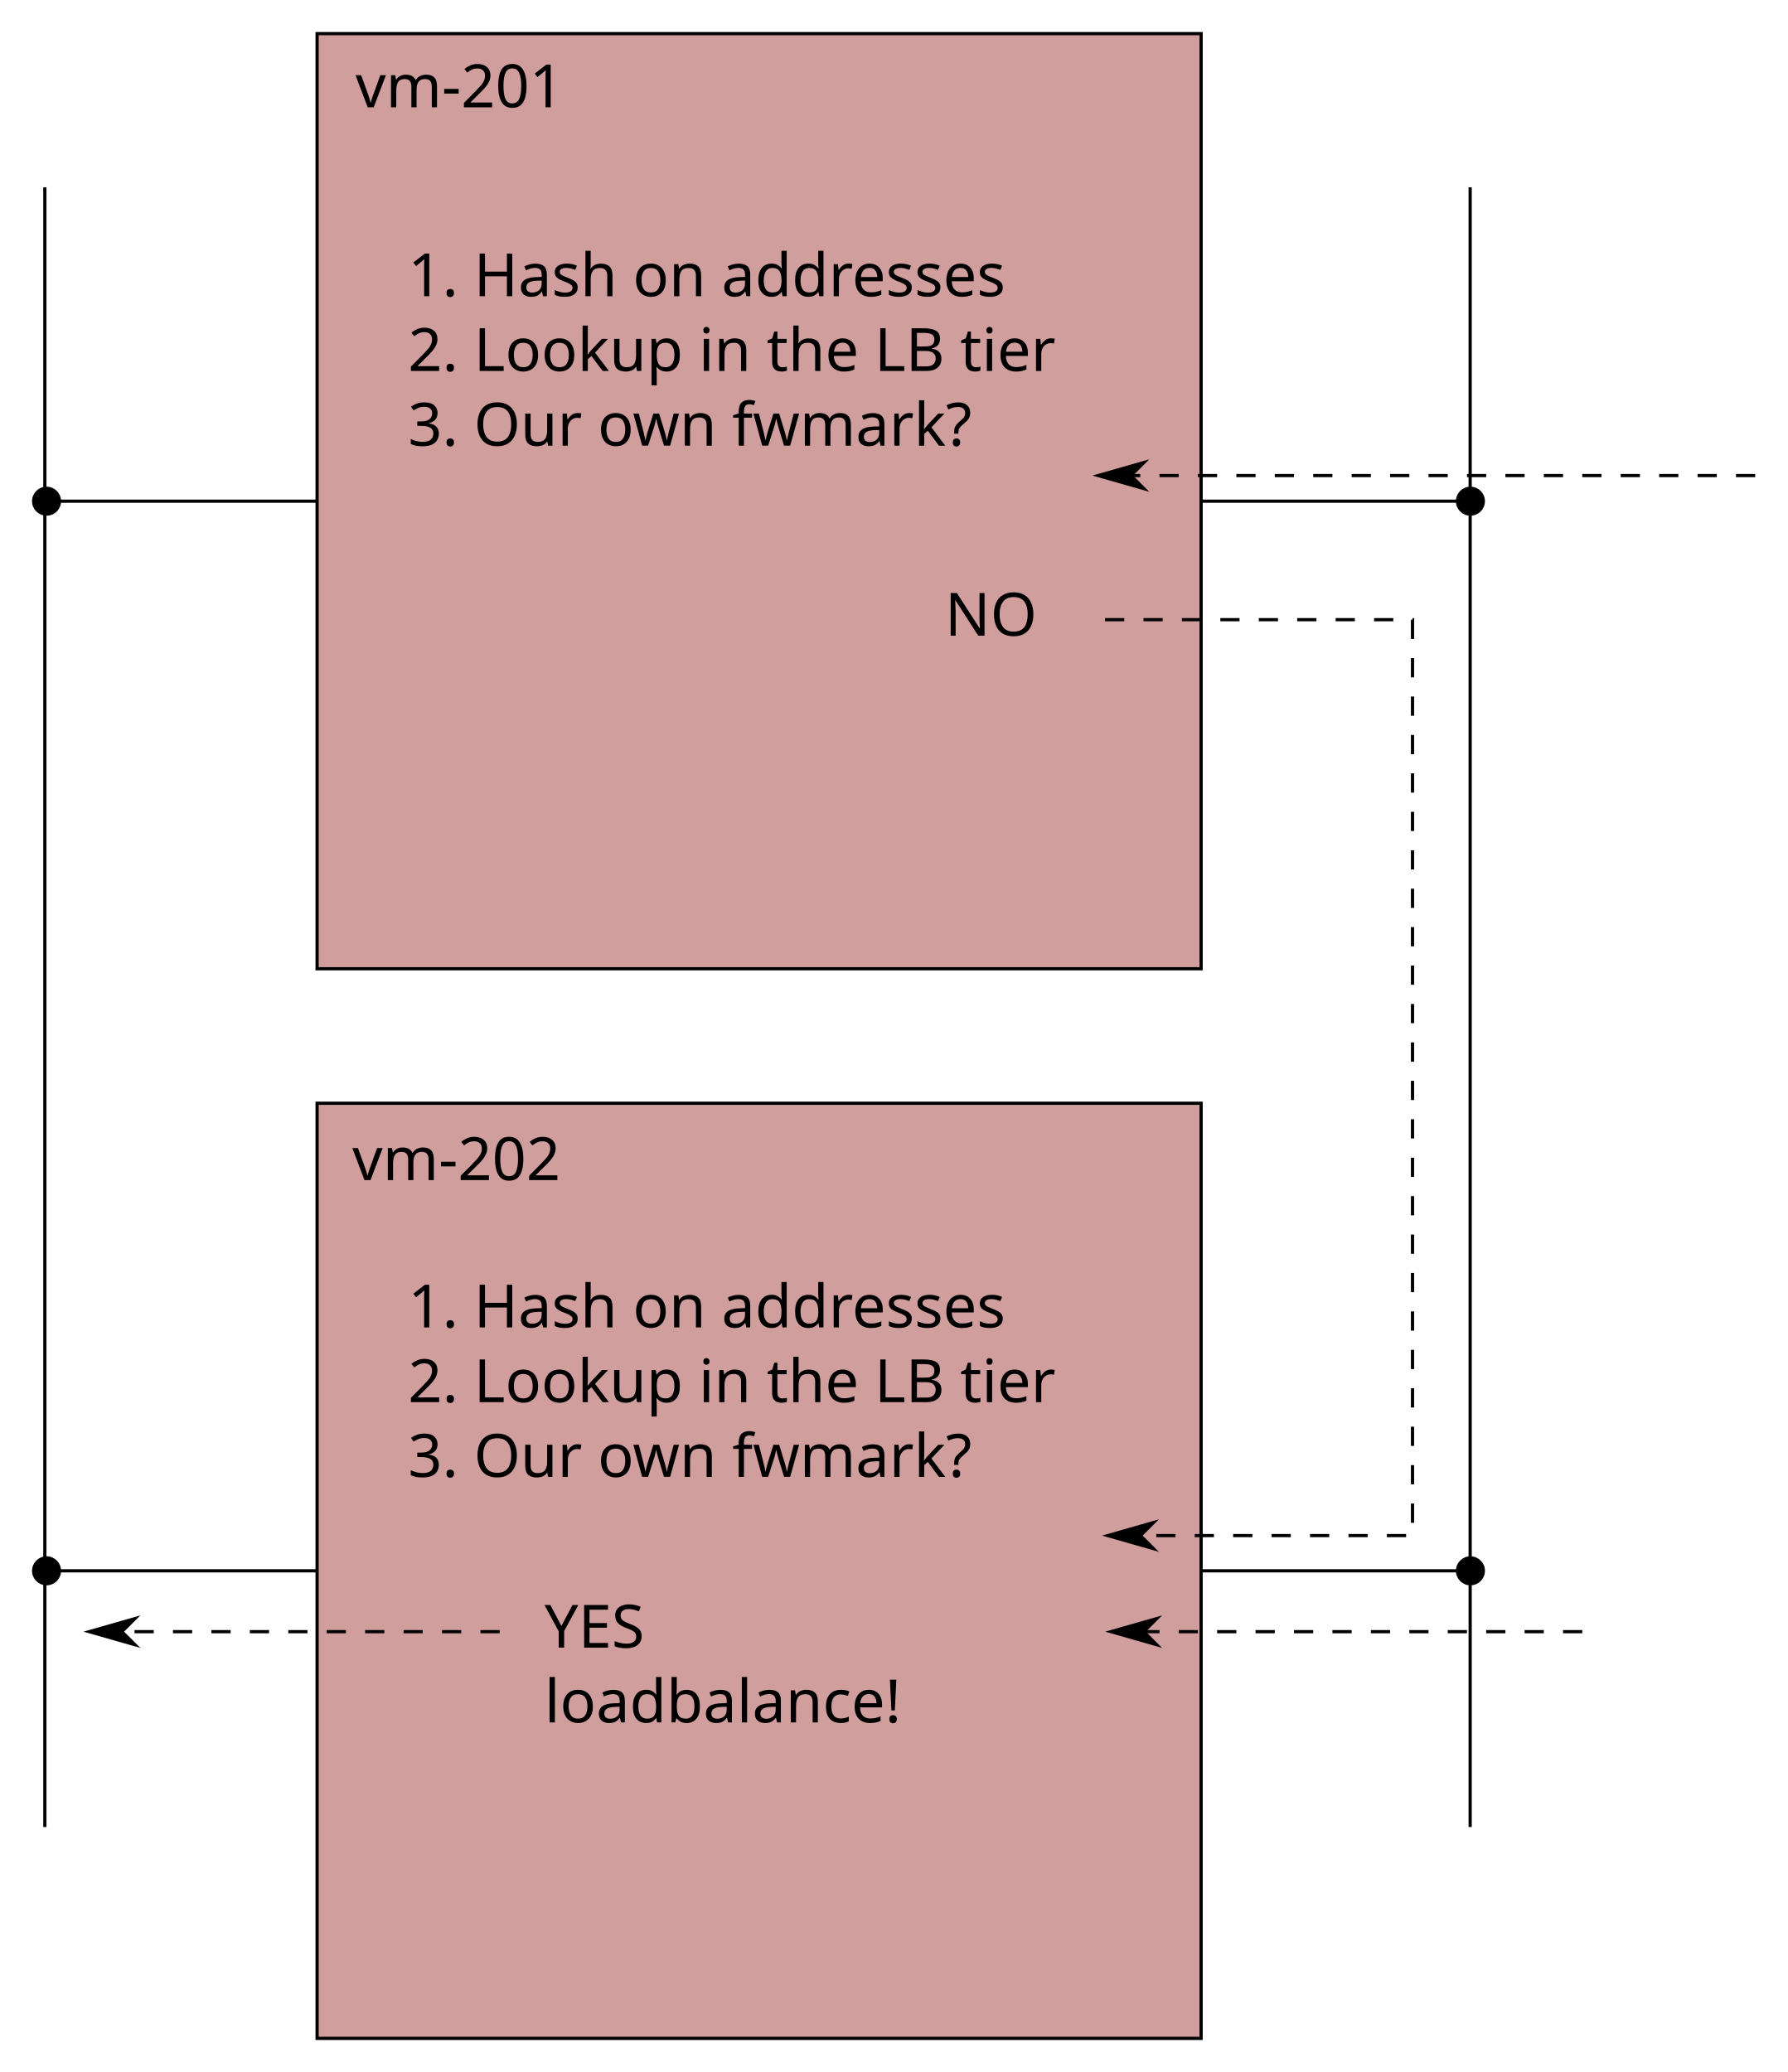
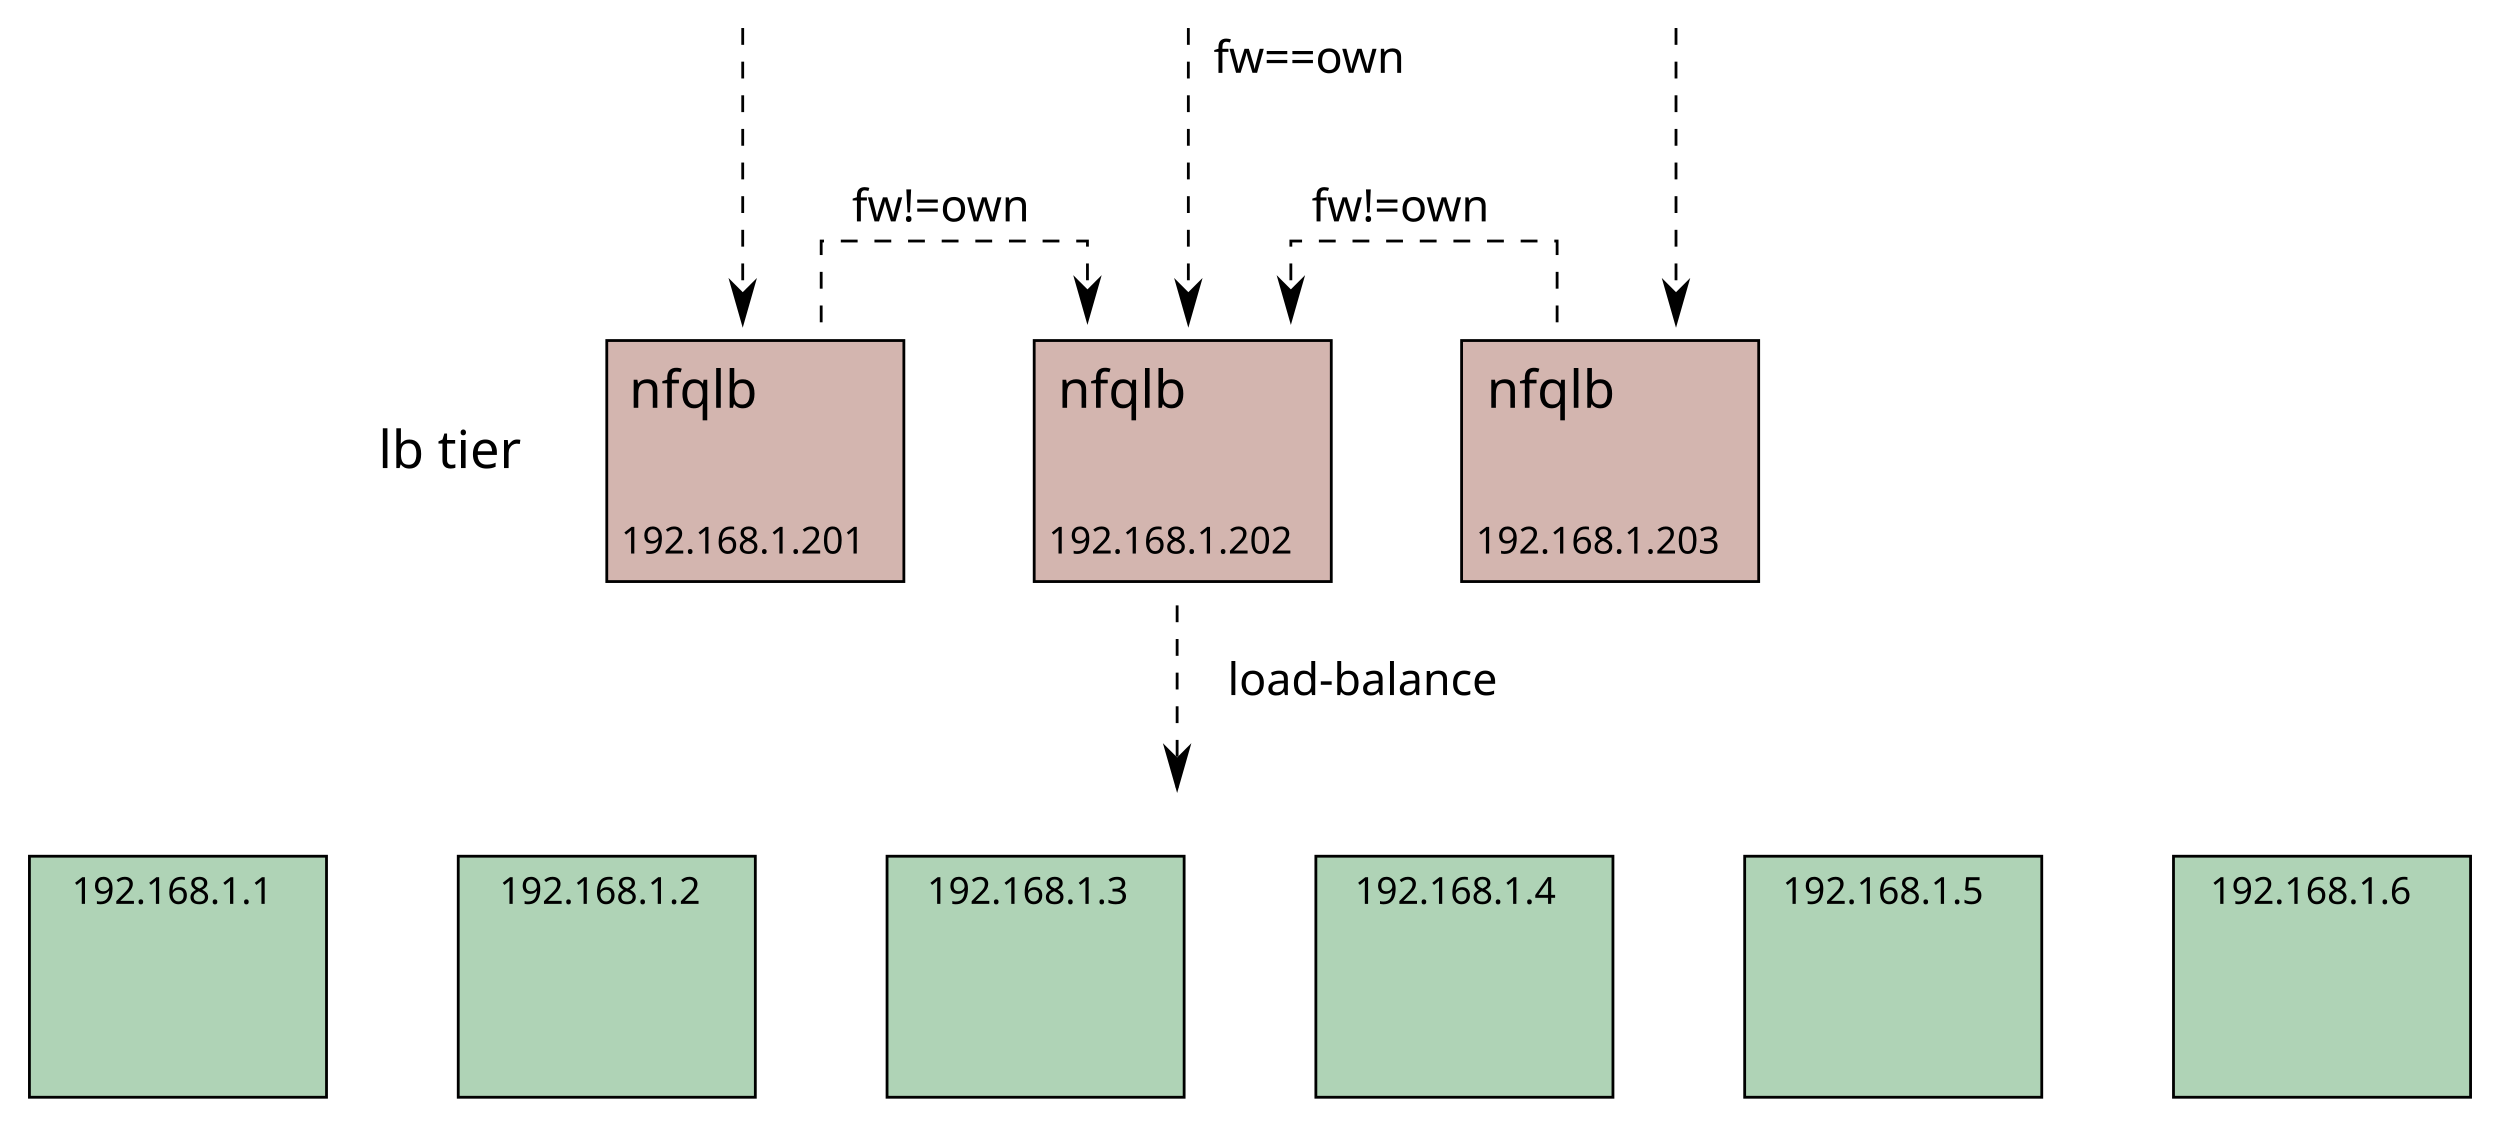
- <svg xmlns="http://www.w3.org/2000/svg" xmlns:xlink="http://www.w3.org/1999/xlink" width="558" height="647" viewBox="0 0 558 647" version="1.1" id="SVGRoot">
+ <svg xmlns="http://www.w3.org/2000/svg" xmlns:xlink="http://www.w3.org/1999/xlink" width="892" height="402" viewBox="0 0 892 402" version="1.1" id="SVGRoot">
  <defs id="defs3737">
-     <marker style="overflow:visible" id="marker6663" refX="0" refY="0" orient="auto">
-       <path transform="matrix(-0.8,0,0,-0.8,-10,0)" style="fill:#000000;fill-opacity:1;fill-rule:evenodd;stroke:#000000;stroke-width:1pt;stroke-opacity:1" d="M 0,0 5,-5 -12.5,0 5,5 Z" id="path6661" />
+     <marker orient="auto" refY="0" refX="0" id="marker3885" style="overflow:visible">
+       <path id="path3883" d="M 0,0 5,-5 -12.5,0 5,5 Z" style="fill:#000000;fill-opacity:1;fill-rule:evenodd;stroke:#000000;stroke-width:1pt;stroke-opacity:1" transform="matrix(-0.8,0,0,-0.8,-10,0)" />
    </marker>
-     <marker style="overflow:visible" id="marker6548" refX="0" refY="0" orient="auto">
-       <path transform="matrix(-0.8,0,0,-0.8,-10,0)" style="fill:#000000;fill-opacity:1;fill-rule:evenodd;stroke:#000000;stroke-width:1pt;stroke-opacity:1" d="M 0,0 5,-5 -12.5,0 5,5 Z" id="path6546" />
+     <marker orient="auto" refY="0" refX="0" id="marker1845" style="overflow:visible">
+       <path id="path1843" d="M 0,0 5,-5 -12.5,0 5,5 Z" style="fill:#000000;fill-opacity:1;fill-rule:evenodd;stroke:#000000;stroke-width:1pt;stroke-opacity:1" transform="matrix(-0.8,0,0,-0.8,-10,0)" />
    </marker>
-     <marker style="overflow:visible" id="marker6457" refX="0" refY="0" orient="auto">
-       <path transform="matrix(-0.8,0,0,-0.8,-10,0)" style="fill:#000000;fill-opacity:1;fill-rule:evenodd;stroke:#000000;stroke-width:1pt;stroke-opacity:1" d="M 0,0 5,-5 -12.5,0 5,5 Z" id="path6455" />
+     <marker style="overflow:visible" id="marker1242" refX="0" refY="0" orient="auto">
+       <path transform="matrix(-0.8,0,0,-0.8,-10,0)" style="fill:#000000;fill-opacity:1;fill-rule:evenodd;stroke:#000000;stroke-width:1pt;stroke-opacity:1" d="M 0,0 5,-5 -12.5,0 5,5 Z" id="path1240" />
    </marker>
-     <marker orient="auto" refY="0" refX="0" id="Arrow1Lend" style="overflow:visible">
-       <path id="path868" d="M 0,0 5,-5 -12.5,0 5,5 Z" style="fill:#000000;fill-opacity:1;fill-rule:evenodd;stroke:#000000;stroke-width:1pt;stroke-opacity:1" transform="matrix(-0.8,0,0,-0.8,-10,0)" />
+     <marker orient="auto" refY="0" refX="0" id="marker1176" style="overflow:visible">
+       <path id="path1174" d="M 0,0 5,-5 -12.5,0 5,5 Z" style="fill:#000000;fill-opacity:1;fill-rule:evenodd;stroke:#000000;stroke-width:1pt;stroke-opacity:1" transform="matrix(-0.8,0,0,-0.8,-10,0)" />
    </marker>
-     <marker orient="auto" refY="0" refX="0" id="marker6301" style="overflow:visible">
-       <path id="path6299" d="m -2.5,-1 c 0,2.76 -2.24,5 -5,5 -2.76,0 -5,-2.24 -5,-5 0,-2.76 2.24,-5 5,-5 2.76,0 5,2.24 5,5 z" style="fill:#000000;fill-opacity:1;fill-rule:evenodd;stroke:#000000;stroke-width:1pt;stroke-opacity:1" transform="matrix(0.8,0,0,0.8,5.92,0.8)" />
+     <marker style="overflow:visible" id="marker1044" refX="0" refY="0" orient="auto">
+       <path transform="matrix(-0.8,0,0,-0.8,-10,0)" style="fill:#000000;fill-opacity:1;fill-rule:evenodd;stroke:#000000;stroke-width:1pt;stroke-opacity:1" d="M 0,0 5,-5 -12.5,0 5,5 Z" id="path1042" />
    </marker>
-     <marker orient="auto-start-reverse" refY="3" refX="5" id="ExperimentalArrow">
-       <path id="path1118" d="M 10,3 0,6 V 0 Z" style="fill:context-stroke;stroke:#000000;stroke-opacity:1" />
+     <marker orient="auto" refY="0" refX="0" id="marker5317" style="overflow:visible">
+       <path id="path5315" d="m -2.5,-1 c 0,2.76 -2.24,5 -5,5 -2.76,0 -5,-2.24 -5,-5 0,-2.76 2.24,-5 5,-5 2.76,0 5,2.24 5,5 z" style="fill:#000000;fill-opacity:1;fill-rule:evenodd;stroke:#000000;stroke-width:1pt;stroke-opacity:1" transform="matrix(0.8,0,0,0.8,5.92,0.8)" />
    </marker>
    <marker orient="auto" refY="0" refX="0" id="Arrow1Lend-3" style="overflow:visible">
-       <path id="path868-6" d="M 0,0 5,-5 -12.5,0 5,5 Z" style="fill:#000000;fill-opacity:1;fill-rule:evenodd;stroke:#000000;stroke-width:1pt;stroke-opacity:1" transform="matrix(-0.8,0,0,-0.8,-10,0)" />
+       <path id="path870-6" d="M 0,0 5,-5 -12.5,0 5,5 Z" style="fill:#000000;fill-opacity:1;fill-rule:evenodd;stroke:#000000;stroke-width:1pt;stroke-opacity:1" transform="matrix(-0.8,0,0,-0.8,-10,0)" />
    </marker>
    <marker orient="auto" refY="0" refX="0" id="Arrow1Lend-5" style="overflow:visible">
-       <path id="path868-3" d="M 0,0 5,-5 -12.5,0 5,5 Z" style="fill:#000000;fill-opacity:1;fill-rule:evenodd;stroke:#000000;stroke-width:1pt;stroke-opacity:1" transform="matrix(-0.8,0,0,-0.8,-10,0)" />
+       <path id="path870-3" d="M 0,0 5,-5 -12.5,0 5,5 Z" style="fill:#000000;fill-opacity:1;fill-rule:evenodd;stroke:#000000;stroke-width:1pt;stroke-opacity:1" transform="matrix(-0.8,0,0,-0.8,-10,0)" />
    </marker>
-     <marker orient="auto" refY="0" refX="0" id="Arrow1Lend-6" style="overflow:visible">
-       <path id="path868-2" d="M 0,0 5,-5 -12.5,0 5,5 Z" style="fill:#000000;fill-opacity:1;fill-rule:evenodd;stroke:#000000;stroke-width:1pt;stroke-opacity:1" transform="matrix(-0.8,0,0,-0.8,-10,0)" />
+     <marker style="overflow:visible" id="marker1203-3" refX="0" refY="0" orient="auto">
+       <path transform="matrix(-0.8,0,0,-0.8,-10,0)" style="fill:#000000;fill-opacity:1;fill-rule:evenodd;stroke:#000000;stroke-width:1pt;stroke-opacity:1" d="M 0,0 5,-5 -12.5,0 5,5 Z" id="path1201-6" />
+     </marker>
+     <marker style="overflow:visible" id="marker1203-5" refX="0" refY="0" orient="auto">
+       <path transform="matrix(-0.8,0,0,-0.8,-10,0)" style="fill:#000000;fill-opacity:1;fill-rule:evenodd;stroke:#000000;stroke-width:1pt;stroke-opacity:1" d="M 0,0 5,-5 -12.5,0 5,5 Z" id="path1201-3" />
    </marker>
  </defs>
-   <g id="layer1" transform="translate(-262,-75.5)">
-     <g id="g6324">
-       <use height="100%" width="100%" transform="matrix(-1,0,0,1,997.6133,0)" id="use1183" xlink:href="#path851" y="0" x="0" />
-       <path id="path851" d="M 721,232 H 605" style="fill:none;stroke:#000000;stroke-width:1px;stroke-linecap:butt;stroke-linejoin:miter;stroke-opacity:1;marker-start:url(#marker6301)" />
-       <rect y="86" x="361" height="292" width="276" id="rect849" style="opacity:1;vector-effect:none;fill:#d19e9e;fill-opacity:1;stroke:#000000;stroke-width:1;stroke-linecap:butt;stroke-linejoin:miter;stroke-miterlimit:4;stroke-dasharray:none;stroke-dashoffset:0;stroke-opacity:1;marker:none" />
-     </g>
-     <use x="0" y="0" xlink:href="#g6324" id="use6326" transform="translate(0,334)" width="100%" height="100%" />
-     <path style="fill:none;stroke:#000000;stroke-width:1px;stroke-linecap:butt;stroke-linejoin:miter;stroke-opacity:1" d="M 721,134 V 646" id="path6328" />
-     <use x="0" y="0" xlink:href="#path6328" id="use6330" transform="translate(-445)" width="100%" height="100%" />
-     <text xml:space="preserve" style="font-style:normal;font-weight:normal;font-size:18.667px;line-height:1.25;font-family:sans-serif;text-align:start;letter-spacing:0px;word-spacing:0px;text-anchor:start;fill:#000000;fill-opacity:1;stroke:none" x="389.401" y="168" id="text6353">
-       <tspan x="389.401" y="168" id="tspan6355">1. Hash on addresses</tspan>
-       <tspan x="389.401" y="191.333" id="tspan6357">2. Lookup in the LB tier</tspan>
-       <tspan x="389.401" y="214.667" id="tspan6359">3. Our own fwmark?</tspan>
+   <g id="layer1" transform="translate(-82.5,-67.5)">
+     <rect style="opacity:1;vector-effect:none;fill:#afd3b6;fill-opacity:1;stroke:#000000;stroke-width:1;stroke-linecap:butt;stroke-linejoin:miter;stroke-miterlimit:4;stroke-dasharray:none;stroke-dashoffset:0;stroke-opacity:1;marker:none" id="rect849" width="106" height="86" x="705" y="373" />
+     <use x="0" y="0" xlink:href="#rect849" id="use855" transform="translate(-153)" width="100%" height="100%" />
+     <use x="0" y="0" xlink:href="#use855" id="use857" transform="translate(-153)" width="100%" height="100%" />
+     <use x="0" y="0" xlink:href="#use857" id="use859" transform="translate(-153)" width="100%" height="100%" />
+     <use x="0" y="0" xlink:href="#use859" id="use861" transform="translate(-153)" width="100%" height="100%" />
+     <text xml:space="preserve" style="font-style:normal;font-weight:normal;font-size:13.333px;line-height:1.25;font-family:sans-serif;letter-spacing:0px;word-spacing:0px;fill:#000000;fill-opacity:1;stroke:none" x="718.493" y="390" id="text853">
+       <tspan id="tspan851" x="718.493" y="390">192.168.1.5</tspan>
    </text>
-     <use x="0" y="0" xlink:href="#text6353" id="use6363" transform="translate(0,322)" width="100%" height="100%" />
-     <path style="opacity:1;vector-effect:none;fill:none;fill-opacity:1;stroke:#000000;stroke-width:1;stroke-linecap:butt;stroke-linejoin:miter;stroke-miterlimit:4;stroke-dasharray:6, 6;stroke-dashoffset:0;stroke-opacity:1;marker-end:url(#marker6457)" d="M 810,224 H 605" id="path6365" />
-     <path style="opacity:1;vector-effect:none;fill:none;fill-opacity:1;stroke:#000000;stroke-width:1;stroke-linecap:butt;stroke-linejoin:miter;stroke-miterlimit:4;stroke-dasharray:6, 6;stroke-dashoffset:0;stroke-opacity:1;marker-end:url(#marker6548)" d="m 607,269 h 96 v 286 h -95" id="path6367" />
-     <path style="opacity:1;vector-effect:none;fill:none;fill-opacity:1;stroke:#000000;stroke-width:1;stroke-linecap:butt;stroke-linejoin:miter;stroke-miterlimit:4;stroke-dasharray:6, 6;stroke-dashoffset:0;stroke-opacity:1;marker-end:url(#marker6663)" d="M 756,585 H 609" id="path6369" />
-     <path style="fill:none;stroke:#000000;stroke-width:1;stroke-linecap:butt;stroke-linejoin:miter;stroke-miterlimit:4;stroke-dasharray:6, 6;stroke-dashoffset:0;stroke-opacity:1;marker-end:url(#Arrow1Lend)" d="M 418,585 H 290" id="path6371" />
-     <text xml:space="preserve" style="font-style:normal;font-weight:normal;font-size:18.667px;line-height:1.25;font-family:sans-serif;letter-spacing:0px;word-spacing:0px;fill:#000000;fill-opacity:1;stroke:none" x="557" y="274" id="text6733">
-       <tspan id="tspan6731" x="557" y="274">NO</tspan>
+     <use x="0" y="0" xlink:href="#use861" id="use863" transform="translate(765)" width="100%" height="100%" />
+     <text id="text867" y="390" x="565.893" style="font-style:normal;font-weight:normal;font-size:13.333px;line-height:1.25;font-family:sans-serif;letter-spacing:0px;word-spacing:0px;fill:#000000;fill-opacity:1;stroke:none" xml:space="preserve">
+       <tspan y="390" x="565.893" id="tspan865">192.168.1.4</tspan>
    </text>
-     <text xml:space="preserve" style="font-style:normal;font-weight:normal;font-size:18.667px;line-height:1.25;font-family:sans-serif;letter-spacing:0px;word-spacing:0px;fill:#000000;fill-opacity:1;stroke:none" x="432" y="590" id="text6737">
-       <tspan id="tspan6735" x="432" y="590">YES</tspan>
-       <tspan x="432" y="613.333" id="tspan6747">loadbalance!</tspan>
+     <text xml:space="preserve" style="font-style:normal;font-weight:normal;font-size:13.333px;line-height:1.25;font-family:sans-serif;letter-spacing:0px;word-spacing:0px;fill:#000000;fill-opacity:1;stroke:none" x="413.293" y="390" id="text871">
+       <tspan id="tspan869" x="413.293" y="390">192.168.1.3</tspan>
    </text>
-     <text xml:space="preserve" style="font-style:normal;font-weight:normal;font-size:18.667px;line-height:1.25;font-family:sans-serif;letter-spacing:0px;word-spacing:0px;fill:#000000;fill-opacity:1;stroke:none" x="373" y="109" id="text6741">
-       <tspan id="tspan6739" x="373" y="109">vm-201</tspan>
+     <text id="text875" y="390" x="260.693" style="font-style:normal;font-weight:normal;font-size:13.333px;line-height:1.25;font-family:sans-serif;letter-spacing:0px;word-spacing:0px;fill:#000000;fill-opacity:1;stroke:none" xml:space="preserve">
+       <tspan y="390" x="260.693" id="tspan873">192.168.1.2</tspan>
    </text>
-     <text xml:space="preserve" style="font-style:normal;font-weight:normal;font-size:18.667px;line-height:1.25;font-family:sans-serif;letter-spacing:0px;word-spacing:0px;fill:#000000;fill-opacity:1;stroke:none" x="372" y="444" id="text6745">
-       <tspan id="tspan6743" x="372" y="444">vm-202</tspan>
+     <text xml:space="preserve" style="font-style:normal;font-weight:normal;font-size:13.333px;line-height:1.25;font-family:sans-serif;letter-spacing:0px;word-spacing:0px;fill:#000000;fill-opacity:1;stroke:none" x="108.093" y="390" id="text879">
+       <tspan id="tspan877" x="108.093" y="390">192.168.1.1</tspan>
+     </text>
+     <text id="text883" y="390" x="871.093" style="font-style:normal;font-weight:normal;font-size:13.333px;line-height:1.25;font-family:sans-serif;letter-spacing:0px;word-spacing:0px;fill:#000000;fill-opacity:1;stroke:none" xml:space="preserve">
+       <tspan y="390" x="871.093" id="tspan881">192.168.1.6</tspan>
+     </text>
+     <rect y="189" x="451.5" height="86" width="106" id="use896" style="opacity:1;vector-effect:none;fill:#d3b5af;fill-opacity:1;stroke:#000000;stroke-width:1;stroke-linecap:butt;stroke-linejoin:miter;stroke-miterlimit:4;stroke-dasharray:none;stroke-dashoffset:0;stroke-opacity:1;marker:none" />
+     <use x="0" y="0" xlink:href="#use896" id="use900" transform="translate(-152.5)" width="100%" height="100%" />
+     <use x="0" y="0" xlink:href="#use900" id="use902" transform="translate(305)" width="100%" height="100%" />
+     <text id="text906" y="265" x="456.593" style="font-style:normal;font-weight:normal;font-size:13.333px;line-height:1.25;font-family:sans-serif;letter-spacing:0px;word-spacing:0px;fill:#000000;fill-opacity:1;stroke:none" xml:space="preserve">
+       <tspan y="265" x="456.593" id="tspan904">192.168.1.202</tspan>
+     </text>
+     <text xml:space="preserve" style="font-style:normal;font-weight:normal;font-size:13.333px;line-height:1.25;font-family:sans-serif;letter-spacing:0px;word-spacing:0px;fill:#000000;fill-opacity:1;stroke:none" x="304.093" y="265" id="text910">
+       <tspan id="tspan908" x="304.093" y="265">192.168.1.201</tspan>
+     </text>
+     <text id="text914" y="265" x="609.093" style="font-style:normal;font-weight:normal;font-size:13.333px;line-height:1.25;font-family:sans-serif;letter-spacing:0px;word-spacing:0px;fill:#000000;fill-opacity:1;stroke:none" xml:space="preserve">
+       <tspan y="265" x="609.093" id="tspan912">192.168.1.203</tspan>
+     </text>
+     <text xml:space="preserve" style="font-style:normal;font-weight:normal;font-size:18.667px;line-height:1.25;font-family:sans-serif;letter-spacing:0px;word-spacing:0px;fill:#000000;fill-opacity:1;stroke:none" x="460" y="213" id="text918">
+       <tspan id="tspan916" x="460" y="213">nfqlb</tspan>
+     </text>
+     <use x="0" y="0" xlink:href="#text918" id="use920" transform="translate(-153)" width="100%" height="100%" />
+     <use x="0" y="0" xlink:href="#use920" id="use922" transform="translate(306)" width="100%" height="100%" />
+     <text xml:space="preserve" style="font-style:normal;font-weight:normal;font-size:18.667px;line-height:1.25;font-family:sans-serif;letter-spacing:0px;word-spacing:0px;fill:#000000;fill-opacity:1;stroke:none" x="217.5" y="234.5" id="text926">
+       <tspan id="tspan924" x="217.5" y="234.5">lb tier</tspan>
+     </text>
+     <path style="fill:none;stroke:#000000;stroke-width:1;stroke-linecap:butt;stroke-linejoin:miter;stroke-miterlimit:4;stroke-dasharray:6, 6;stroke-dashoffset:0;stroke-opacity:1;marker-end:url(#marker3885)" d="m 347.5,77.5 v 105" id="path1100" />
+     <path style="opacity:1;vector-effect:none;fill:none;fill-opacity:1;stroke:#000000;stroke-width:1;stroke-linecap:butt;stroke-linejoin:miter;stroke-miterlimit:4;stroke-dasharray:6, 6;stroke-dashoffset:0;stroke-opacity:1;marker-end:url(#marker1176)" d="m 375.5,182.5 v -29 h 95 v 28" id="path1102" />
+     <path style="opacity:1;vector-effect:none;fill:none;fill-opacity:1;stroke:#000000;stroke-width:1;stroke-linecap:butt;stroke-linejoin:miter;stroke-miterlimit:4;stroke-dasharray:6, 6;stroke-dashoffset:0;stroke-opacity:1;marker-end:url(#marker1845)" d="m 502.5,283.5 v 65" id="path1104" />
+     <path id="path1238" d="m 638.078,182.5 v -29 h -95 v 28" style="opacity:1;vector-effect:none;fill:none;fill-opacity:1;stroke:#000000;stroke-width:1;stroke-linecap:butt;stroke-linejoin:miter;stroke-miterlimit:4;stroke-dasharray:6, 6;stroke-dashoffset:0;stroke-opacity:1;marker-end:url(#marker1242)" />
+     <use x="0" y="0" xlink:href="#path1100" id="use1778" transform="translate(333)" width="100%" height="100%" />
+     <use x="0" y="0" xlink:href="#path1100" id="use3893" transform="translate(159)" width="100%" height="100%" />
+     <text xml:space="preserve" style="font-style:normal;font-weight:normal;font-size:16px;line-height:1.25;font-family:sans-serif;letter-spacing:0px;word-spacing:0px;fill:#000000;fill-opacity:1;stroke:none" x="386.5" y="146.5" id="text3977">
+       <tspan id="tspan3975" x="386.5" y="146.5">fw!=own</tspan>
+     </text>
+     <use x="0" y="0" xlink:href="#text3977" id="use3979" transform="translate(164)" width="100%" height="100%" />
+     <text xml:space="preserve" style="font-style:normal;font-weight:normal;font-size:16px;line-height:1.25;font-family:sans-serif;letter-spacing:0px;word-spacing:0px;fill:#000000;fill-opacity:1;stroke:none" x="515.5" y="93.5" id="text3983">
+       <tspan id="tspan3981" x="515.5" y="93.5">fw==own</tspan>
+     </text>
+     <text xml:space="preserve" style="font-style:normal;font-weight:normal;font-size:16px;line-height:1.25;font-family:sans-serif;letter-spacing:0px;word-spacing:0px;fill:#000000;fill-opacity:1;stroke:none" x="520.5" y="315.5" id="text3987">
+       <tspan id="tspan3985" x="520.5" y="315.5">load-balance</tspan>
    </text>
  </g>
</svg>
